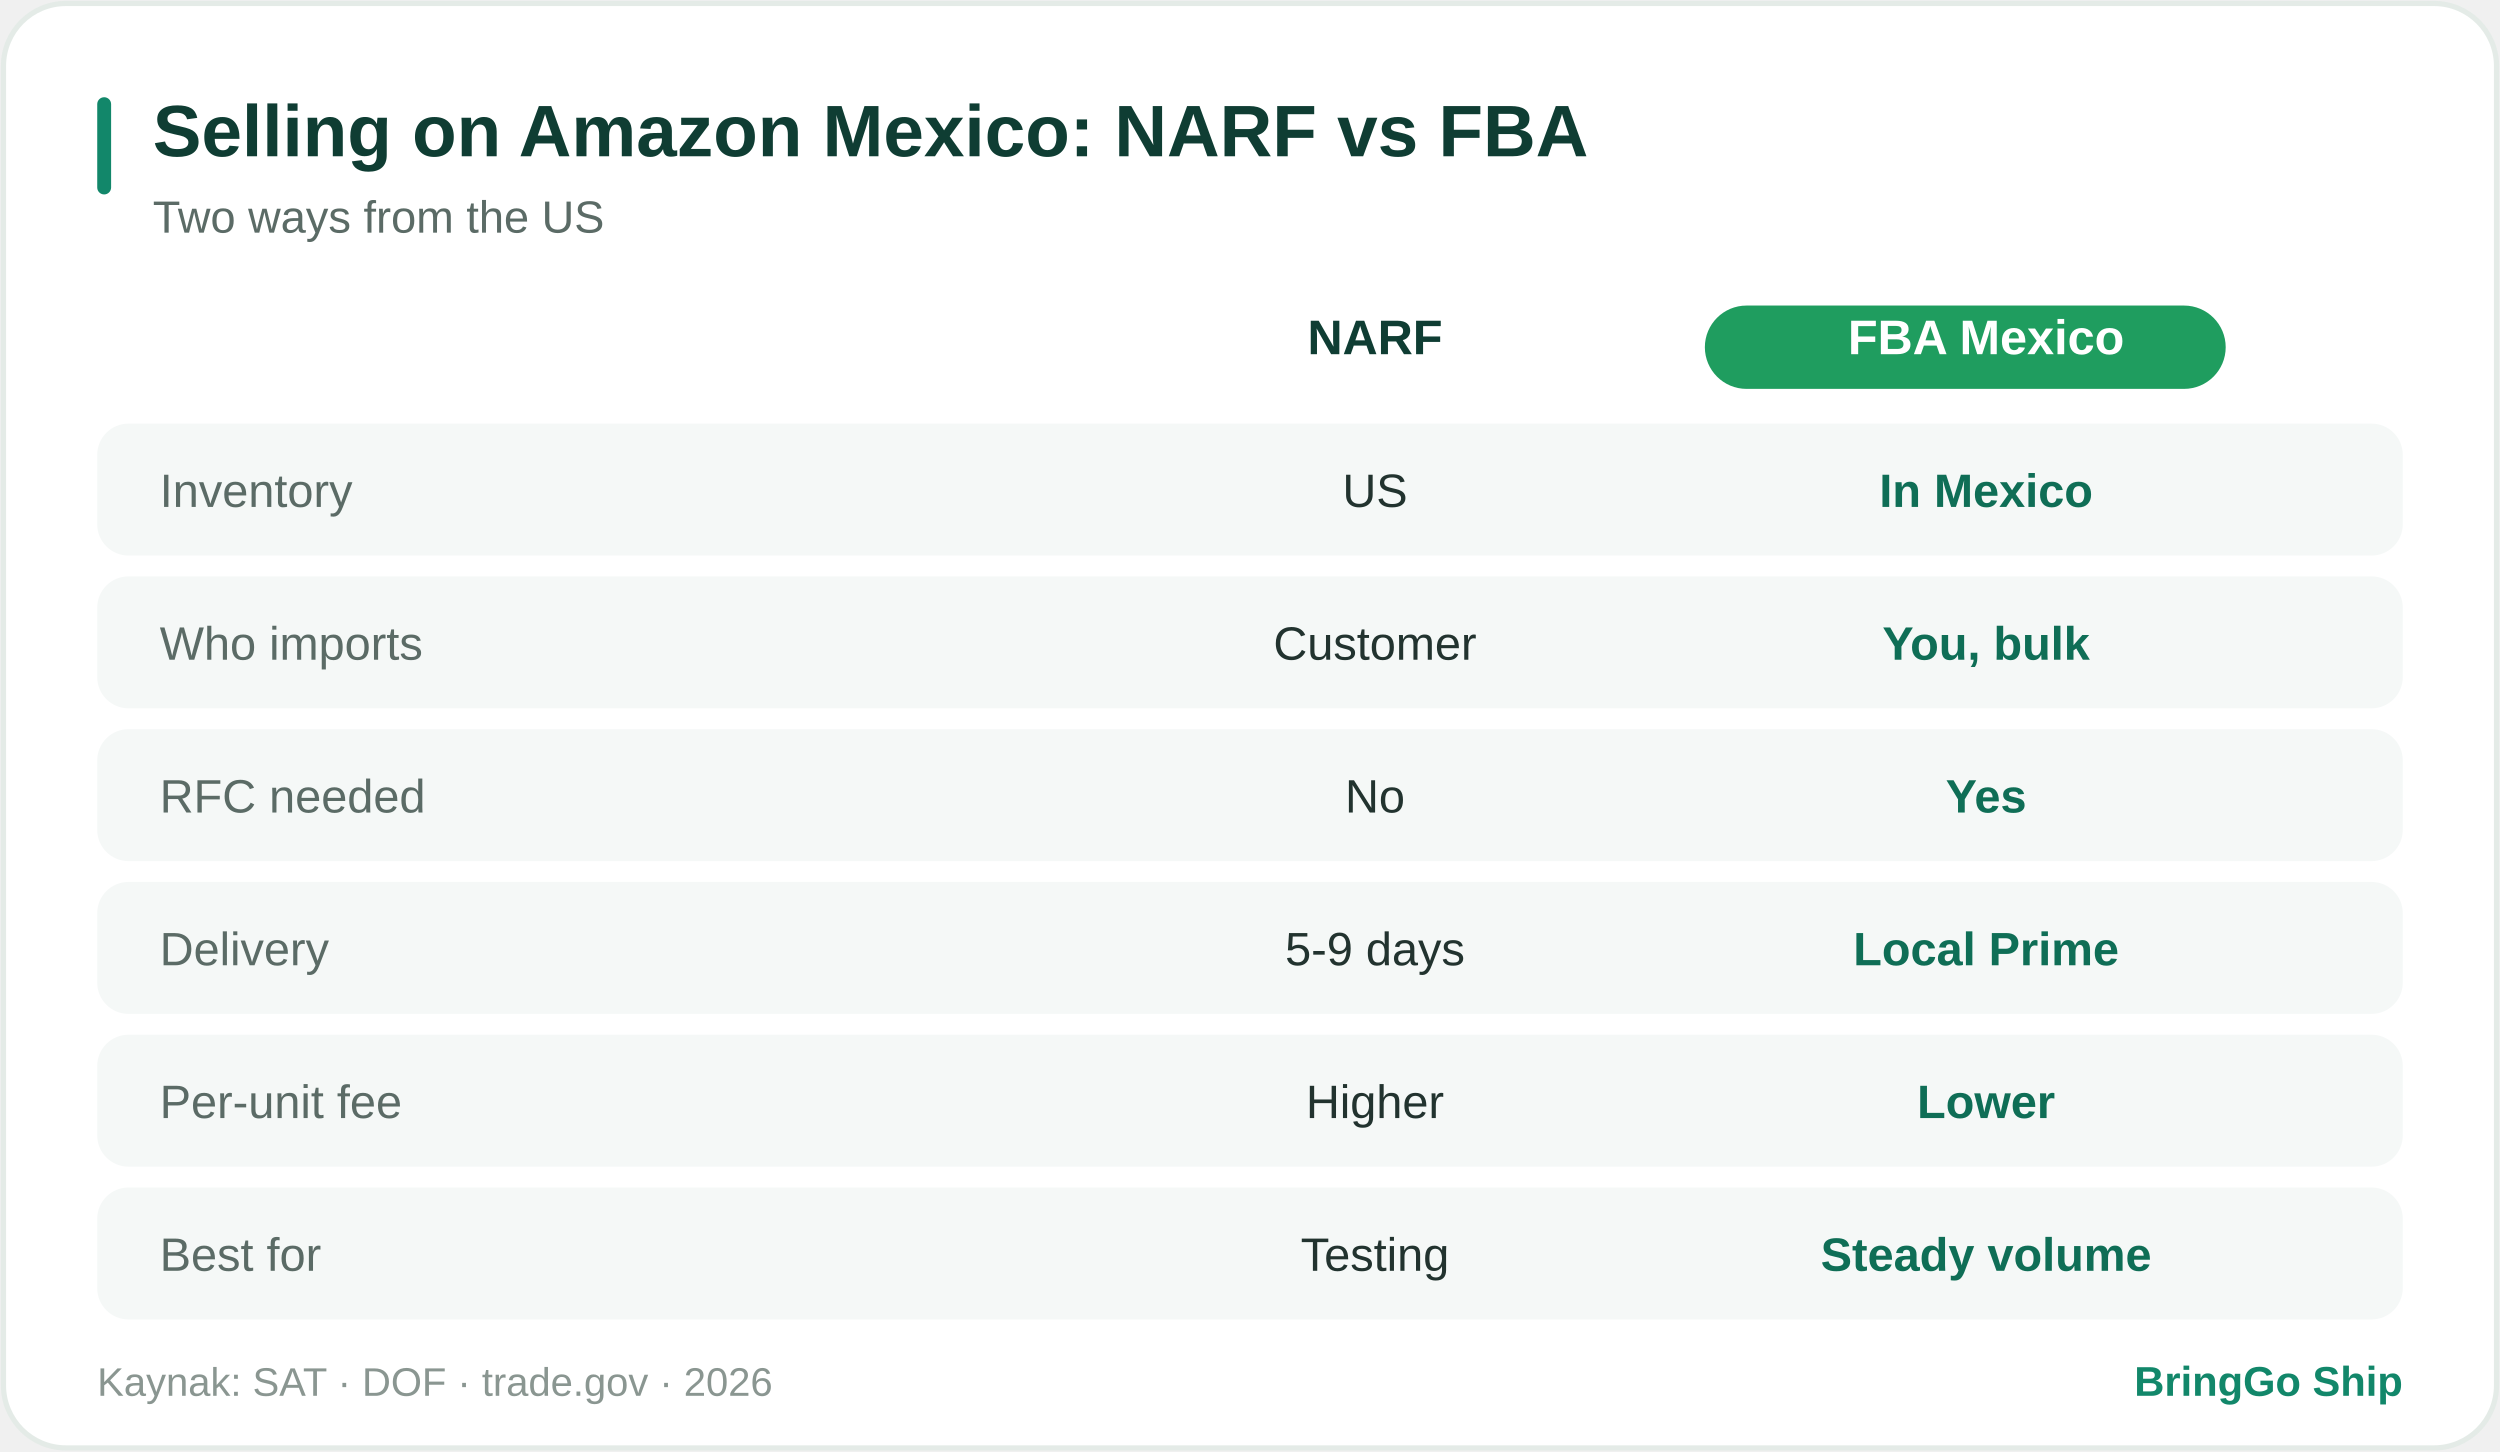
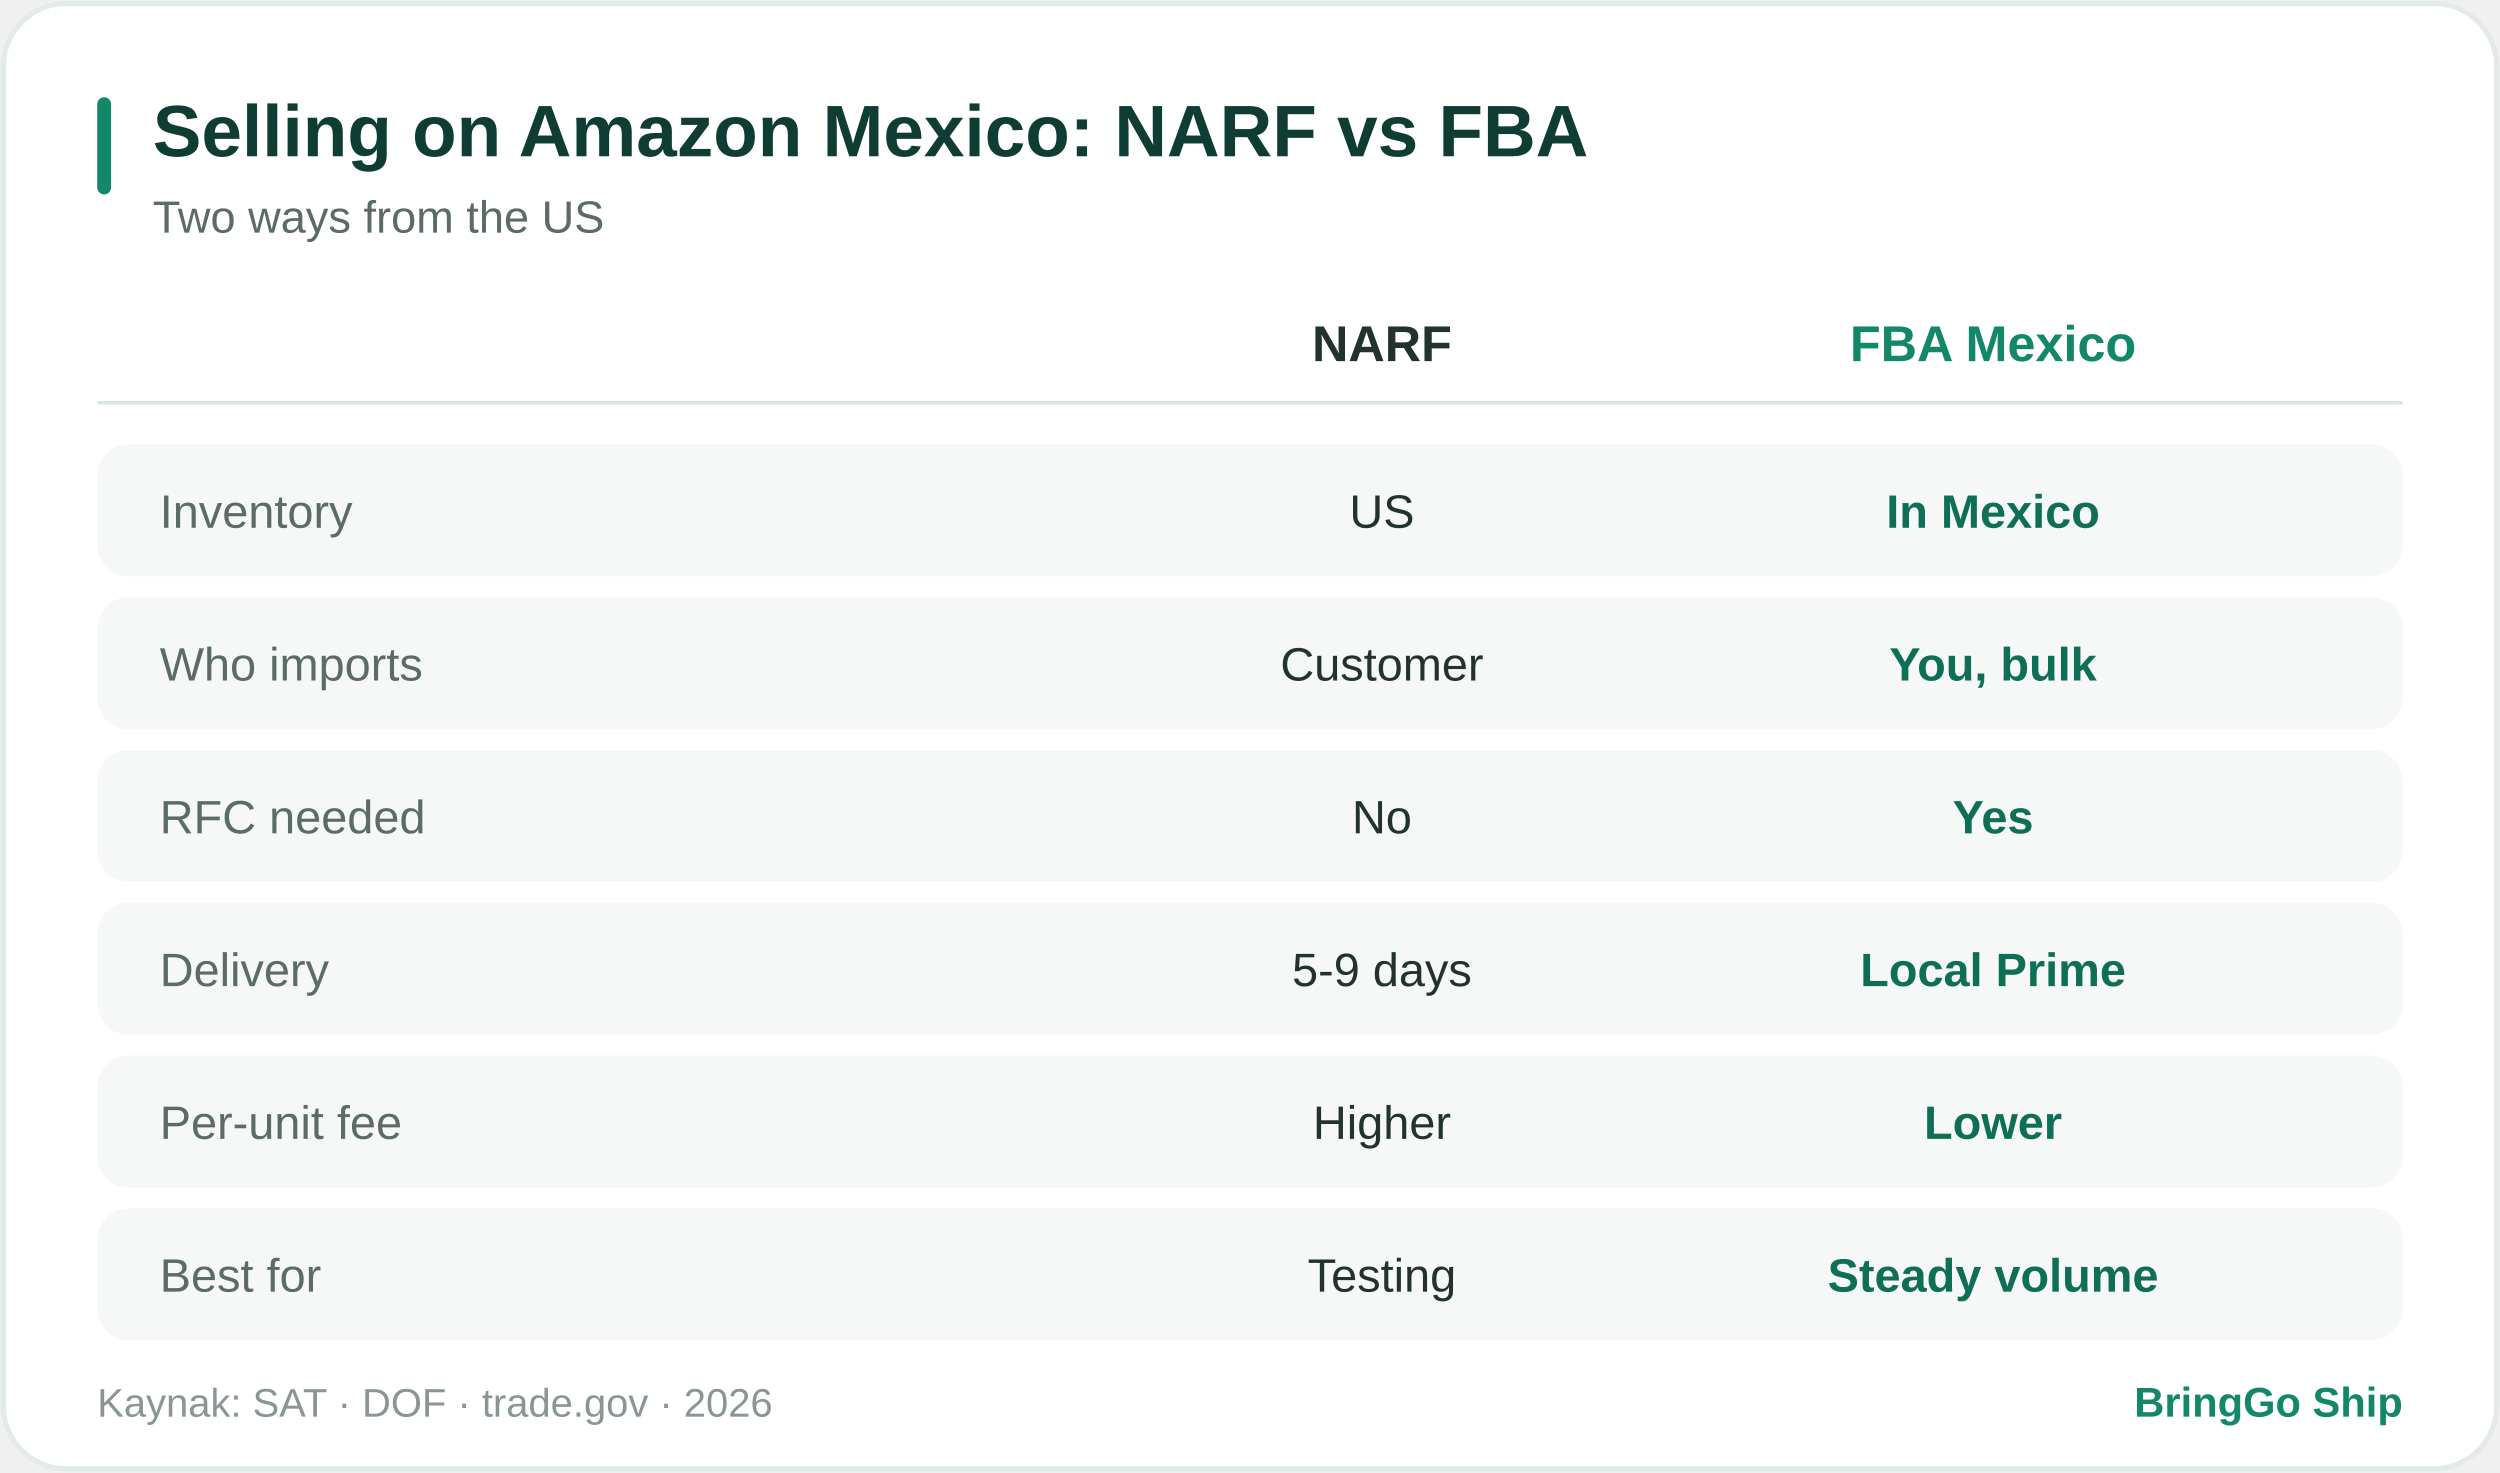
- <svg xmlns="http://www.w3.org/2000/svg" width="720" height="418" viewBox="0 0 720 418" role="img">
+ <svg xmlns="http://www.w3.org/2000/svg" width="720" height="424" viewBox="0 0 720 424" role="img">
  <style>
text{font-family:Arial,Helvetica,sans-serif}
.card{fill:#ffffff;stroke:#e4ebe7;stroke-width:1.5}
.row{fill:#f5f8f7}.pill{fill:#E1F5EE}.hi{fill:#1f9d5f}.mut{fill:#eef1f0}
- .acc{fill:#12876A}.circ{fill:#12876A}.rd{fill:#fbe9e7}.am{fill:#fbf1dd}.tl{fill:#E1F5EE}
+ .acc{fill:#12876A}.circ{fill:#12876A}.rd{fill:#fbe9e7}.am{fill:#fbf1dd}.tl{fill:#E1F5EE}.ln{stroke:#dbe6e1}
.tt{fill:#0F3D33;font-weight:bold}.ts{fill:#5b6b66}.tl2{fill:#22332f}
.tv{fill:#0F6E56;font-weight:bold}.tm{fill:#5b6b66;font-weight:bold}.tw{fill:#ffffff;font-weight:bold}
.tf{fill:#8a9691}.tb{fill:#12876A;font-weight:bold}.big{fill:#0F3D33;font-weight:bold}
.trd{fill:#a3392c;font-weight:bold}.tam{fill:#8a5a12;font-weight:bold}.ttl{fill:#0F6E56;font-weight:bold}
@media (prefers-color-scheme:dark){
.card{fill:#16211e;stroke:#2c3a35}
.row{fill:#1d2b27}.pill{fill:#123a2e}.hi{fill:#1f9d5f}.mut{fill:#28352f}
.acc{fill:#2fae7e}.circ{fill:#2fae7e}.rd{fill:#3a201c}.am{fill:#352a15}.tl{fill:#123a2e}
.tt{fill:#d7f2e6}.ts{fill:#8fa79d}.tl2{fill:#cfe0d9}
.tv{fill:#6fe0b0}.tm{fill:#9db3a9}.tw{fill:#ffffff}
.tf{fill:#6d8279}.tb{fill:#57d3a3}.big{fill:#d7f2e6}
- .trd{fill:#f0a99e}.tam{fill:#e6c281}.ttl{fill:#6fe0b0}}
+ .trd{fill:#f0a99e}.tam{fill:#e6c281}.ttl{fill:#6fe0b0}.ln{stroke:#31423c}}
</style>
-   <rect x="1" y="1" width="718" height="416" rx="18" class="card" />
+   <rect x="1" y="1" width="718" height="422" rx="18" class="card" />
  <rect x="28" y="28" width="4" height="28" rx="2" class="acc" />
  <text x="44" y="45" font-size="21" class="tt">Selling on Amazon Mexico: NARF vs FBA</text>
  <text x="44" y="67" font-size="13" class="ts">Two ways from the US</text>
  <g transform="translate(0,88)">
-     <text x="396" y="14" text-anchor="middle" font-size="14" class="tt">NARF</text>
-     <rect x="491" y="0" width="150" height="24" rx="12" class="hi" />
-     <text x="572" y="14" text-anchor="middle" font-size="14" class="tw">FBA Mexico</text>
-     <rect x="28" y="34" width="664" height="38" rx="9" class="row" />
-     <text x="46" y="58" font-size="13.5" class="ts">Inventory</text>
-     <text x="396" y="58" text-anchor="middle" font-size="13.5" class="tl2">US</text>
-     <text x="572" y="58" text-anchor="middle" font-size="13.5" class="tv">In Mexico</text>
-     <rect x="28" y="78" width="664" height="38" rx="9" class="row" />
-     <text x="46" y="102" font-size="13.5" class="ts">Who imports</text>
-     <text x="396" y="102" text-anchor="middle" font-size="13.5" class="tl2">Customer</text>
-     <text x="572" y="102" text-anchor="middle" font-size="13.5" class="tv">You, bulk</text>
-     <rect x="28" y="122" width="664" height="38" rx="9" class="row" />
-     <text x="46" y="146" font-size="13.5" class="ts">RFC needed</text>
-     <text x="396" y="146" text-anchor="middle" font-size="13.5" class="tl2">No</text>
-     <text x="572" y="146" text-anchor="middle" font-size="13.5" class="tv">Yes</text>
-     <rect x="28" y="166" width="664" height="38" rx="9" class="row" />
-     <text x="46" y="190" font-size="13.5" class="ts">Delivery</text>
-     <text x="396" y="190" text-anchor="middle" font-size="13.5" class="tl2">5-9 days</text>
-     <text x="572" y="190" text-anchor="middle" font-size="13.5" class="tv">Local Prime</text>
-     <rect x="28" y="210" width="664" height="38" rx="9" class="row" />
-     <text x="46" y="234" font-size="13.5" class="ts">Per-unit fee</text>
-     <text x="396" y="234" text-anchor="middle" font-size="13.5" class="tl2">Higher</text>
-     <text x="572" y="234" text-anchor="middle" font-size="13.5" class="tv">Lower</text>
-     <rect x="28" y="254" width="664" height="38" rx="9" class="row" />
-     <text x="46" y="278" font-size="13.5" class="ts">Best for</text>
-     <text x="396" y="278" text-anchor="middle" font-size="13.5" class="tl2">Testing</text>
-     <text x="572" y="278" text-anchor="middle" font-size="13.5" class="tv">Steady volume</text>
+     <text x="398" y="16" text-anchor="middle" font-size="14.5" class="tl2" font-weight="bold">NARF</text>
+     <text x="574" y="16" text-anchor="middle" font-size="14.5" class="tb" font-weight="bold">FBA Mexico</text>
+     <line x1="28" y1="28" x2="692" y2="28" stroke-width="1" class="ln" />
+     <rect x="28" y="40" width="664" height="38" rx="9" class="row" />
+     <text x="46" y="64" font-size="13.5" class="ts">Inventory</text>
+     <text x="398" y="64" text-anchor="middle" font-size="13.5" class="tl2">US</text>
+     <text x="574" y="64" text-anchor="middle" font-size="13.5" class="tv" font-weight="bold">In Mexico</text>
+     <rect x="28" y="84" width="664" height="38" rx="9" class="row" />
+     <text x="46" y="108" font-size="13.5" class="ts">Who imports</text>
+     <text x="398" y="108" text-anchor="middle" font-size="13.5" class="tl2">Customer</text>
+     <text x="574" y="108" text-anchor="middle" font-size="13.5" class="tv" font-weight="bold">You, bulk</text>
+     <rect x="28" y="128" width="664" height="38" rx="9" class="row" />
+     <text x="46" y="152" font-size="13.5" class="ts">RFC needed</text>
+     <text x="398" y="152" text-anchor="middle" font-size="13.5" class="tl2">No</text>
+     <text x="574" y="152" text-anchor="middle" font-size="13.5" class="tv" font-weight="bold">Yes</text>
+     <rect x="28" y="172" width="664" height="38" rx="9" class="row" />
+     <text x="46" y="196" font-size="13.5" class="ts">Delivery</text>
+     <text x="398" y="196" text-anchor="middle" font-size="13.5" class="tl2">5-9 days</text>
+     <text x="574" y="196" text-anchor="middle" font-size="13.5" class="tv" font-weight="bold">Local Prime</text>
+     <rect x="28" y="216" width="664" height="38" rx="9" class="row" />
+     <text x="46" y="240" font-size="13.5" class="ts">Per-unit fee</text>
+     <text x="398" y="240" text-anchor="middle" font-size="13.5" class="tl2">Higher</text>
+     <text x="574" y="240" text-anchor="middle" font-size="13.5" class="tv" font-weight="bold">Lower</text>
+     <rect x="28" y="260" width="664" height="38" rx="9" class="row" />
+     <text x="46" y="284" font-size="13.5" class="ts">Best for</text>
+     <text x="398" y="284" text-anchor="middle" font-size="13.5" class="tl2">Testing</text>
+     <text x="574" y="284" text-anchor="middle" font-size="13.5" class="tv" font-weight="bold">Steady volume</text>
  </g>
-   <text x="28" y="402" font-size="11.5" class="tf">Kaynak: SAT · DOF · trade.gov · 2026</text>
-   <text x="692" y="402" text-anchor="end" font-size="12" class="tb">BringGo Ship</text>
+   <text x="28" y="408" font-size="11.5" class="tf">Kaynak: SAT · DOF · trade.gov · 2026</text>
+   <text x="692" y="408" text-anchor="end" font-size="12" class="tb">BringGo Ship</text>
</svg>
